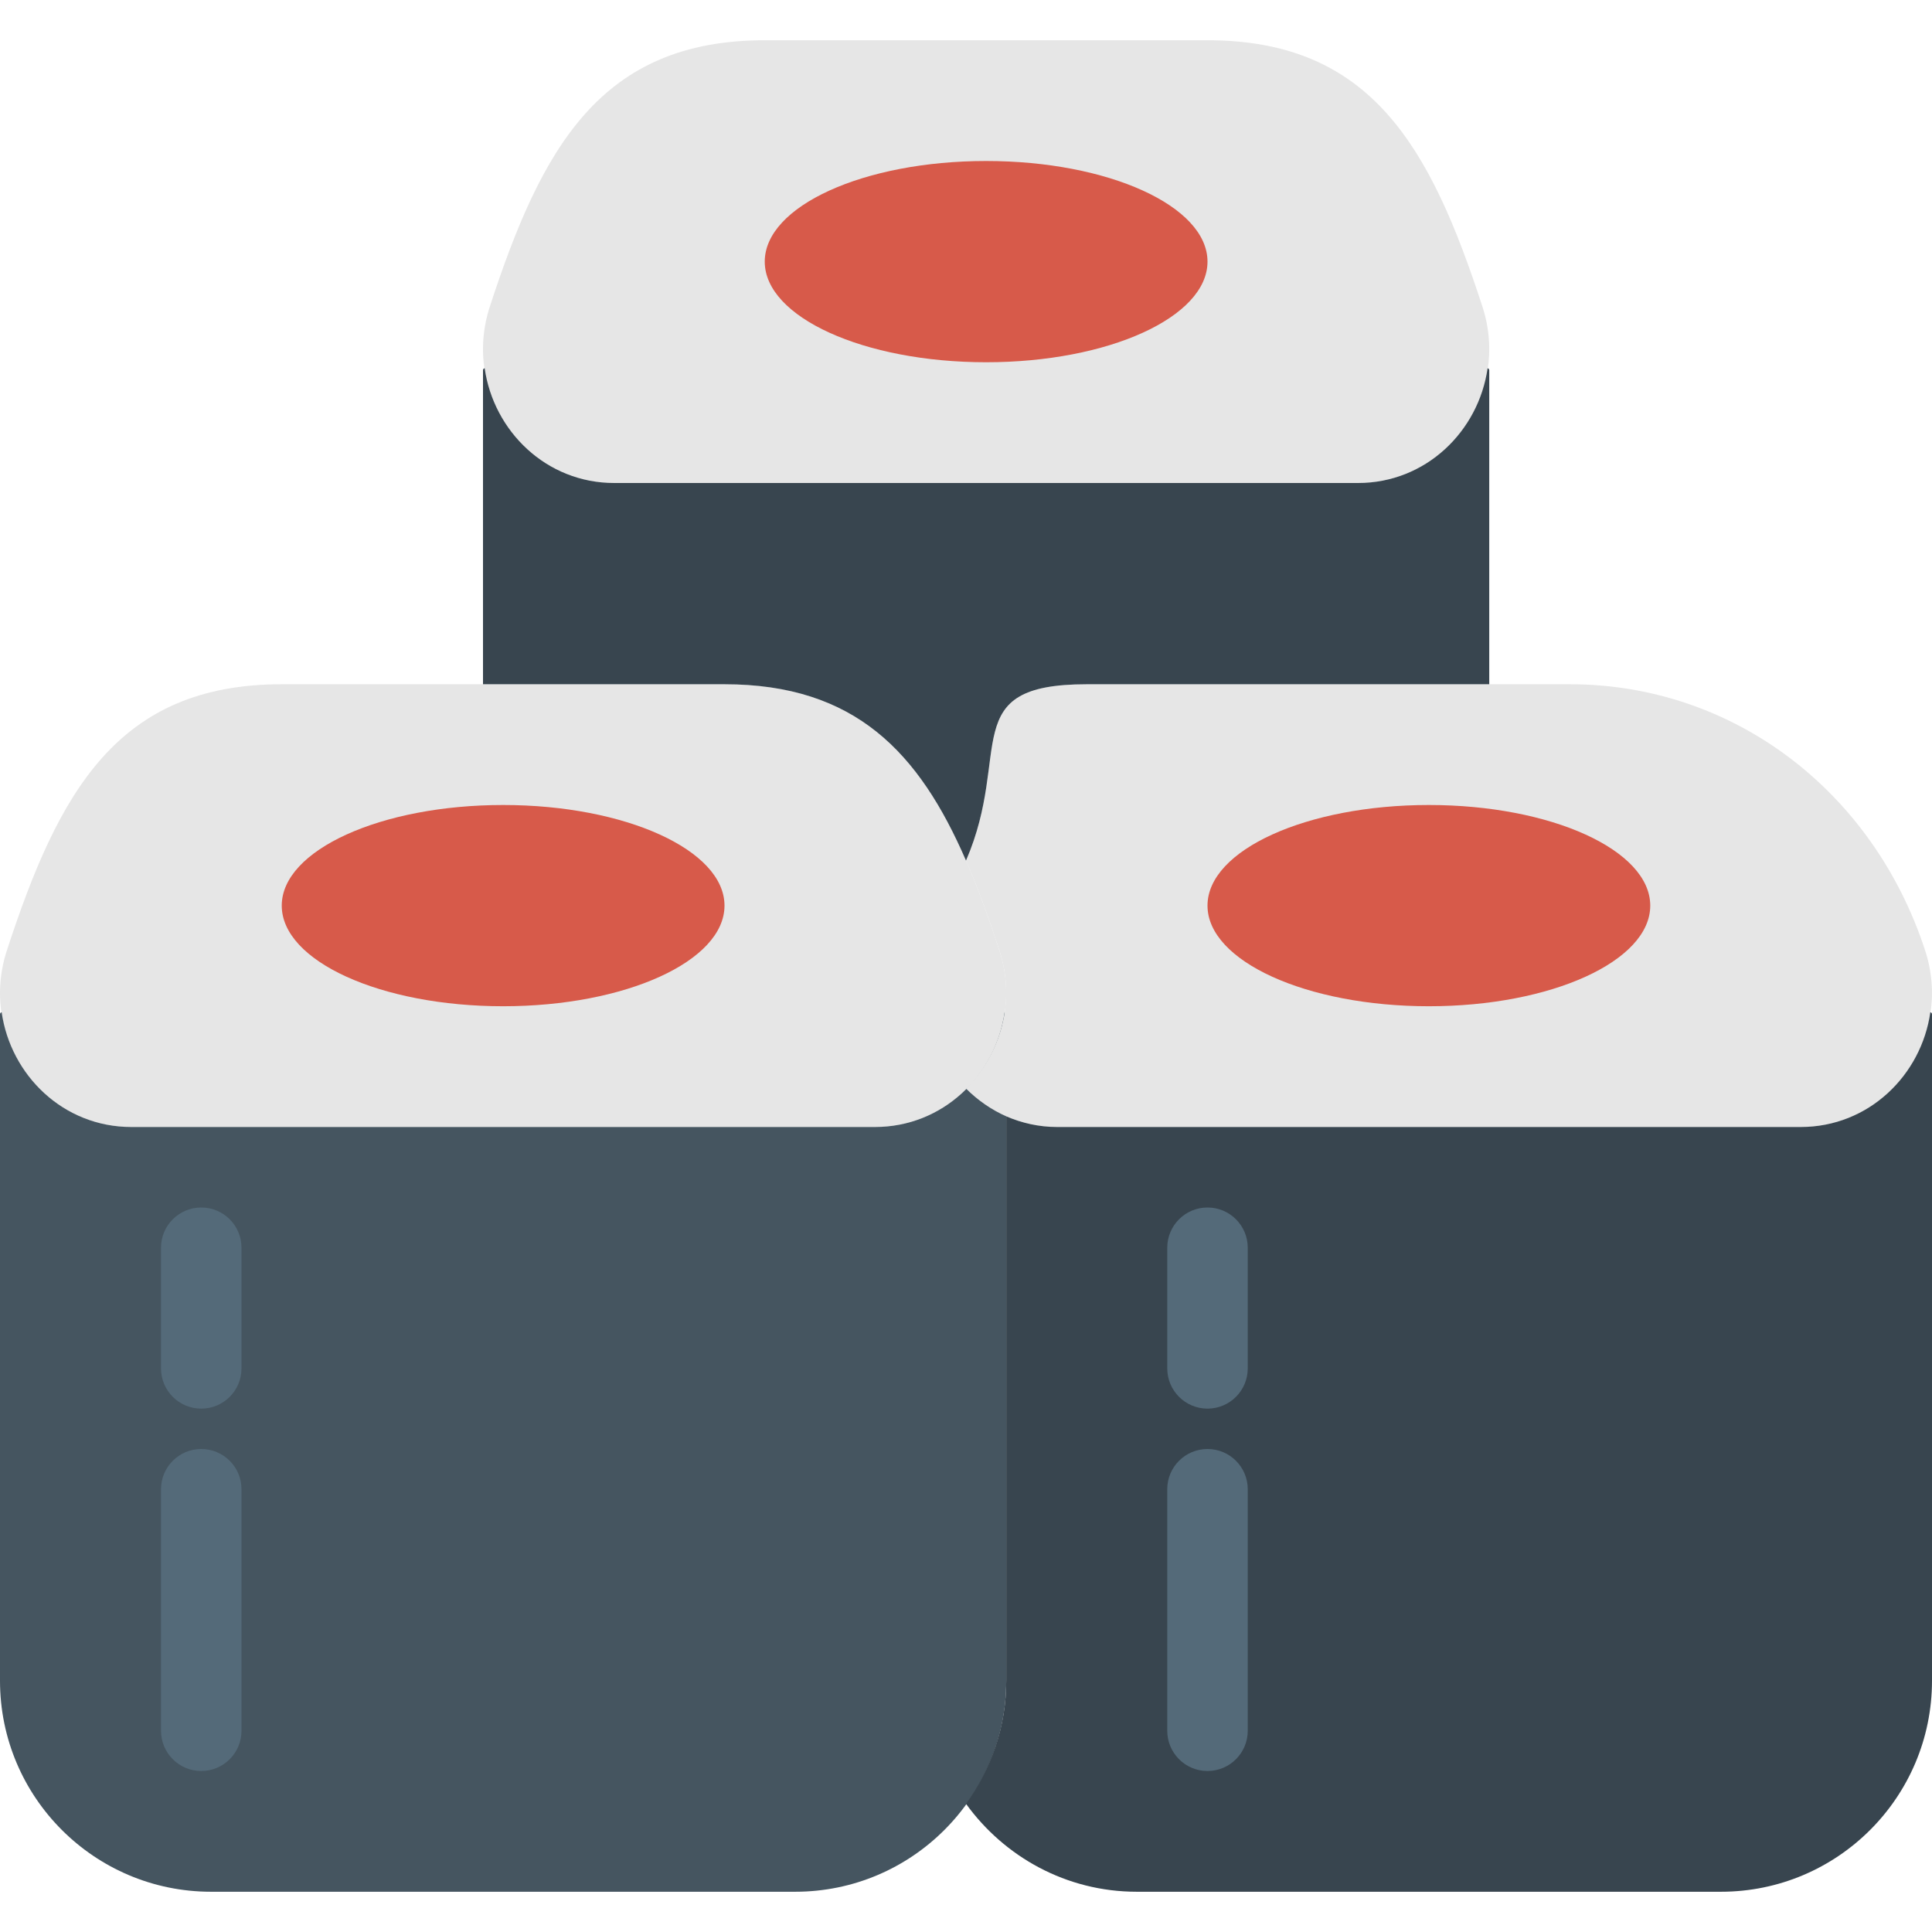
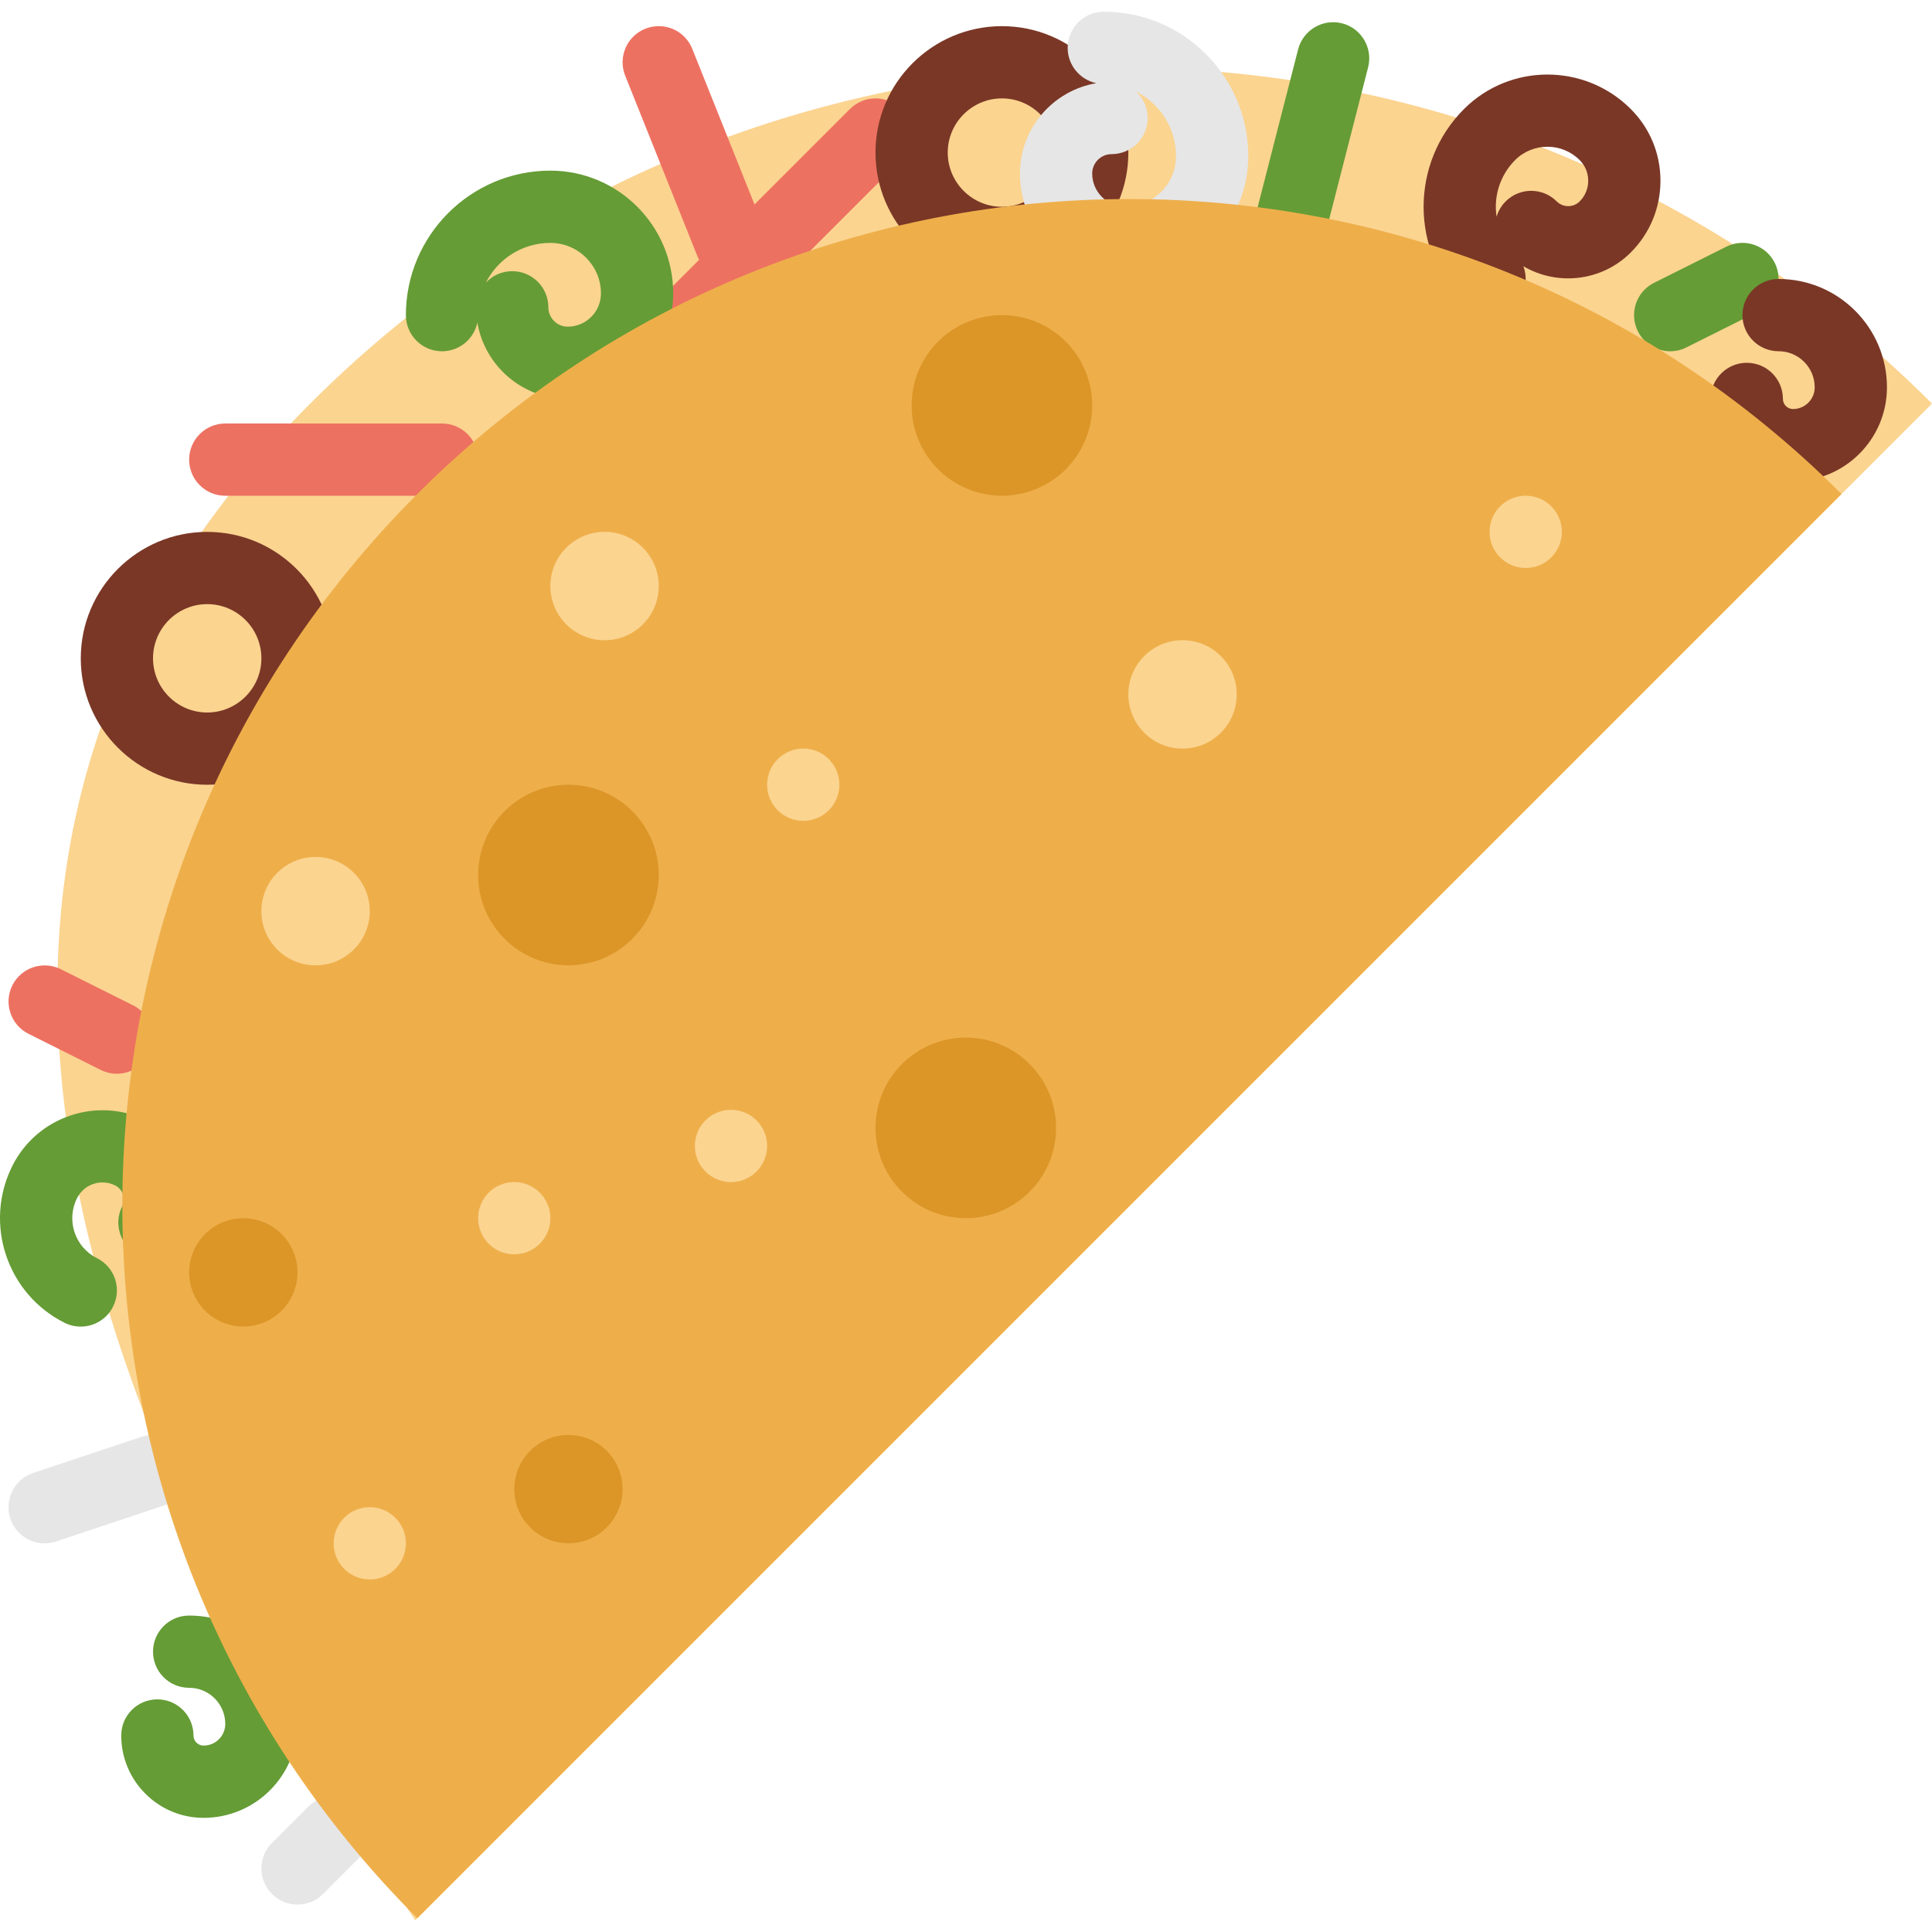
- <svg xmlns="http://www.w3.org/2000/svg" version="1.1" id="Capa_1" x="0px" y="0px" viewBox="0 0 48 48" style="enable-background:new 0 0 48 48;" xml:space="preserve">
+ <svg xmlns="http://www.w3.org/2000/svg" version="1.1" id="Capa_1" x="0px" y="0px" viewBox="0 0 53.483 53.483" style="enable-background:new 0 0 53.483 53.483;" xml:space="preserve">
  <g>
-     <path style="fill:#E6E6E6;" d="M21.737,28H3.263c-2.226,0-3.797-2.227-3.093-4.384l0,0C1.459,19.665,2.922,17,7,17h11   c4.078,0,5.541,2.665,6.83,6.616l0,0C25.534,25.773,23.962,28,21.737,28z" />
-     <path style="fill:#455560;" d="M24.959,25.149C24.735,26.713,23.428,28,21.737,28H3.263c-1.691,0-2.998-1.287-3.222-2.851   C0.019,25.154,0,25.17,0,25.199v16.558C0,44.652,2.348,47,5.243,47h14.513C22.652,47,25,44.652,25,41.757V25.199   C25,25.17,24.981,25.154,24.959,25.149z" />
-     <ellipse style="fill:#D75A4A;" cx="12.5" cy="22.5" rx="5.5" ry="2.5" />
-     <path style="fill:#E6E6E6;" d="M33.737,12H15.263c-2.226,0-3.797-2.227-3.093-4.384l0,0C13.459,3.665,14.922,1,19,1h11   c4.078,0,5.541,2.665,6.83,6.616l0,0C37.534,9.773,35.962,12,33.737,12z" />
-     <ellipse style="fill:#D75A4A;" cx="24.5" cy="6.5" rx="5.5" ry="2.5" />
-     <path style="fill:#E6E6E6;" d="M47.83,23.616L47.83,23.616C46.541,19.665,43.078,17,39,17H27c-3.248,0-1.836,1.695-3,4.381   c0.297,0.685,0.568,1.432,0.83,2.235v0c0.419,1.283,0.02,2.58-0.83,3.429C24.579,27.624,25.362,28,26.263,28h18.474   C46.962,28,48.534,25.773,47.83,23.616z" />
-     <g>
-       <path style="fill:#38454F;" d="M47.959,25.149C47.735,26.713,46.428,28,44.737,28H26.263c-0.454,0-0.878-0.099-1.263-0.265v14.021    c0,1.145-0.377,2.196-1,3.059C24.952,46.133,26.493,47,28.243,47h14.513C45.652,47,48,44.652,48,41.756V25.199    C48,25.17,47.981,25.154,47.959,25.149z" />
-     </g>
-     <path style="fill:#38454F;" d="M18,17c3.248,0,4.836,1.695,6,4.381C25.164,18.695,23.752,17,27,17h10V9.199   c0-0.028-0.019-0.044-0.041-0.05C36.735,10.713,35.428,12,33.737,12H15.263c-1.691,0-2.998-1.287-3.222-2.851   C12.019,9.154,12,9.17,12,9.199V17H18z" />
-     <ellipse style="fill:#D75A4A;" cx="35.5" cy="22.5" rx="5.5" ry="2.5" />
-     <path style="fill:#546A79;" d="M5,44c-0.552,0-1-0.447-1-1v-6c0-0.553,0.448-1,1-1s1,0.447,1,1v6C6,43.553,5.552,44,5,44z" />
-     <path style="fill:#546A79;" d="M5,34.997c-0.552,0-1-0.447-1-1V31c0-0.553,0.448-1,1-1s1,0.447,1,1v2.997   C6,34.55,5.552,34.997,5,34.997z" />
-     <path style="fill:#546A79;" d="M30,44c-0.552,0-1-0.447-1-1v-6c0-0.553,0.448-1,1-1s1,0.447,1,1v6C31,43.553,30.552,44,30,44z" />
-     <path style="fill:#546A79;" d="M30,34.997c-0.552,0-1-0.447-1-1V31c0-0.553,0.448-1,1-1s1,0.447,1,1v2.997   C31,34.55,30.552,34.997,30,34.997z" />
+     <path style="fill:#FBD490;" d="M8.587,11.172C-3.81,23.569,2.236,39.223,11.495,53.16l41.988-41.988   C41.085-1.226,20.985-1.226,8.587,11.172z" />
+     <path style="fill:#ED7161;" d="M20.236,7.724c-0.397,0-0.772-0.237-0.929-0.629l-2-5c-0.205-0.513,0.044-1.095,0.557-1.3   c0.515-0.204,1.095,0.044,1.3,0.558l2,5c0.205,0.513-0.044,1.095-0.557,1.3C20.485,7.701,20.36,7.724,20.236,7.724z" />
+     <path style="fill:#659C35;" d="M35.567,7.831c-0.082,0-0.166-0.01-0.249-0.031c-0.535-0.138-0.857-0.683-0.72-1.218l1.338-5.216   c0.138-0.534,0.681-0.856,1.217-0.72c0.535,0.138,0.857,0.683,0.72,1.218L36.536,7.08C36.419,7.531,36.013,7.831,35.567,7.831z" />
+     <path style="fill:#ED7161;" d="M19.236,9.724c-0.256,0-0.512-0.098-0.707-0.293c-0.391-0.391-0.391-1.023,0-1.414l5-5   c0.391-0.391,1.023-0.391,1.414,0s0.391,1.023,0,1.414l-5,5C19.747,9.626,19.492,9.724,19.236,9.724z" />
+     <path style="fill:#ED7161;" d="M12.236,13.724h-6c-0.552,0-1-0.447-1-1s0.448-1,1-1h6c0.552,0,1,0.447,1,1   S12.788,13.724,12.236,13.724z" />
+     <path style="fill:#659C35;" d="M46.237,9.724c-0.367,0-0.72-0.202-0.896-0.553c-0.247-0.494-0.047-1.095,0.447-1.342l2-1   c0.495-0.247,1.095-0.047,1.342,0.447s0.047,1.095-0.447,1.342l-2,1C46.539,9.689,46.387,9.724,46.237,9.724z" />
+     <path style="fill:#E6E6E6;" d="M1.236,42.724c-0.419,0-0.809-0.265-0.949-0.684c-0.175-0.524,0.108-1.091,0.632-1.265l3-1   c0.526-0.177,1.091,0.108,1.265,0.632c0.175,0.524-0.108,1.091-0.632,1.265l-3,1C1.447,42.707,1.34,42.724,1.236,42.724z" />
+     <path style="fill:#ED7161;" d="M3.235,29.724c-0.15,0-0.303-0.034-0.446-0.105l-2-1c-0.494-0.247-0.694-0.848-0.447-1.342   c0.247-0.493,0.846-0.692,1.342-0.447l2,1c0.494,0.247,0.694,0.848,0.447,1.342C3.955,29.521,3.602,29.724,3.235,29.724z" />
+     <path style="fill:#E6E6E6;" d="M8.236,52.724c-0.256,0-0.512-0.098-0.707-0.293c-0.391-0.391-0.391-1.023,0-1.414l1-1   c0.391-0.391,1.023-0.391,1.414,0s0.391,1.023,0,1.414l-1,1C8.747,52.626,8.492,52.724,8.236,52.724z" />
+     <path style="fill:#659C35;" d="M15.716,11.043c-1.255,0-2.299-0.916-2.501-2.114c-0.095,0.454-0.497,0.795-0.979,0.795   c-0.552,0-1-0.447-1-1c0-2.206,1.794-4,4-4c1.875,0,3.4,1.525,3.4,3.399C18.636,9.733,17.326,11.043,15.716,11.043z M14.18,7.507   c0.552,0,1,0.447,1,1c0,0.296,0.241,0.536,0.536,0.536c0.507,0,0.92-0.413,0.92-0.92c0-0.771-0.628-1.399-1.4-1.399   c-0.779,0-1.455,0.447-1.785,1.099C13.633,7.628,13.892,7.507,14.18,7.507z" />
+     <path style="fill:#7A3726;" d="M5.736,21.724c-1.93,0-3.5-1.57-3.5-3.5s1.57-3.5,3.5-3.5s3.5,1.57,3.5,3.5   S7.665,21.724,5.736,21.724z M5.736,16.724c-0.827,0-1.5,0.673-1.5,1.5s0.673,1.5,1.5,1.5s1.5-0.673,1.5-1.5   S6.563,16.724,5.736,16.724z" />
+     <path style="fill:#7A3726;" d="M27.736,7.724c-1.93,0-3.5-1.57-3.5-3.5s1.57-3.5,3.5-3.5s3.5,1.57,3.5,3.5   S29.665,7.724,27.736,7.724z M27.736,2.724c-0.827,0-1.5,0.673-1.5,1.5s0.673,1.5,1.5,1.5s1.5-0.673,1.5-1.5   S28.563,2.724,27.736,2.724z" />
+     <path style="fill:#659C35;" d="M2.235,36.724c-0.15,0-0.303-0.034-0.447-0.105c-1.595-0.799-2.245-2.746-1.447-4.342   c0.688-1.376,2.365-1.936,3.741-1.248c0.581,0.29,1.014,0.79,1.22,1.406S5.461,33.71,5.17,34.29   c-0.247,0.494-0.848,0.692-1.342,0.447c-0.494-0.248-0.694-0.849-0.446-1.342c0.069-0.139,0.044-0.266,0.023-0.329   c-0.021-0.063-0.077-0.18-0.216-0.249c-0.391-0.197-0.864-0.036-1.058,0.354c-0.305,0.609-0.057,1.354,0.553,1.658   c0.494,0.247,0.694,0.849,0.446,1.342C2.955,36.521,2.601,36.724,2.235,36.724z" />
+     <path style="fill:#659C35;" d="M5.636,50.323c-1.257,0-2.28-1.022-2.28-2.28c0-0.553,0.448-1,1-1s1,0.447,1,1   c0,0.154,0.125,0.28,0.28,0.28c0.331,0,0.6-0.269,0.6-0.6c0-0.552-0.449-1-1-1c-0.552,0-1-0.447-1-1s0.448-1,1-1   c1.654,0,3,1.346,3,3C8.236,49.157,7.069,50.323,5.636,50.323z" />
+     <path style="fill:#7A3726;" d="M41.236,8.724c-0.256,0-0.512-0.098-0.707-0.293c-1.493-1.492-1.493-3.922,0-5.414   c1.272-1.271,3.342-1.271,4.614,0c0.531,0.53,0.823,1.235,0.823,1.986S45.674,6.46,45.143,6.99   c-0.804,0.803-2.033,0.932-2.972,0.38c0.134,0.356,0.058,0.773-0.229,1.061C41.747,8.626,41.492,8.724,41.236,8.724z M42.836,4.062   c-0.324,0-0.647,0.123-0.893,0.369c-0.426,0.427-0.598,1.013-0.514,1.567c0.046-0.154,0.13-0.3,0.251-0.422   c0.391-0.391,1.024-0.391,1.415,0c0.174,0.173,0.459,0.175,0.634,0c0.153-0.153,0.237-0.356,0.237-0.573   c0-0.216-0.084-0.419-0.237-0.571C43.483,4.185,43.159,4.062,42.836,4.062z" />
+     <path style="fill:#7A3726;" d="M49.636,13.323c-1.257,0-2.28-1.022-2.28-2.28c0-0.553,0.448-1,1-1s1,0.447,1,1   c0,0.154,0.125,0.28,0.28,0.28c0.331,0,0.6-0.269,0.6-0.6c0-0.552-0.449-1-1-1c-0.552,0-1-0.447-1-1s0.448-1,1-1   c1.654,0,3,1.346,3,3C52.236,12.157,51.069,13.323,49.636,13.323z" />
+     <path style="fill:#E6E6E6;" d="M31.156,7.724c-1.61,0-2.92-1.31-2.92-2.92c0-1.255,0.917-2.301,2.116-2.501   c-0.455-0.095-0.796-0.497-0.796-0.979c0-0.553,0.448-1,1-1c2.206,0,4,1.794,4,4C34.556,6.198,33.03,7.724,31.156,7.724z    M31.454,2.537c0.195,0.183,0.317,0.442,0.317,0.73c0,0.553-0.448,1-1,1c-0.295,0-0.536,0.24-0.536,0.536   c0,0.507,0.413,0.92,0.92,0.92c0.772,0,1.4-0.628,1.4-1.4C32.556,3.544,32.107,2.867,31.454,2.537z" />
+     <path style="fill:#EEAF4B;" d="M11.552,13.676c-10.887,10.887-10.887,28.539,0,39.426l39.426-39.426   C40.092,2.788,22.44,2.788,11.552,13.676z" />
+     <circle style="fill:#FBD490;" cx="32.736" cy="19.223" r="1.5" />
+     <circle style="fill:#DC9628;" cx="6.736" cy="35.223" r="1.5" />
+     <circle style="fill:#DC9628;" cx="15.736" cy="24.223" r="2.5" />
+     <circle style="fill:#DC9628;" cx="26.736" cy="31.223" r="2.5" />
+     <circle style="fill:#DC9628;" cx="27.736" cy="11.223" r="2.5" />
+     <circle style="fill:#DC9628;" cx="15.736" cy="41.223" r="1.5" />
+     <circle style="fill:#FBD490;" cx="16.736" cy="16.223" r="1.5" />
+     <circle style="fill:#FBD490;" cx="8.736" cy="25.223" r="1.5" />
+     <circle style="fill:#FBD490;" cx="22.236" cy="21.723" r="1" />
+     <circle style="fill:#FBD490;" cx="14.236" cy="33.723" r="1" />
+     <circle style="fill:#FBD490;" cx="42.236" cy="14.723" r="1" />
+     <circle style="fill:#FBD490;" cx="20.236" cy="31.723" r="1" />
+     <circle style="fill:#FBD490;" cx="10.236" cy="42.723" r="1" />
  </g>
  <g>
</g>
  <g>
</g>
  <g>
</g>
  <g>
</g>
  <g>
</g>
  <g>
</g>
  <g>
</g>
  <g>
</g>
  <g>
</g>
  <g>
</g>
  <g>
</g>
  <g>
</g>
  <g>
</g>
  <g>
</g>
  <g>
</g>
</svg>
